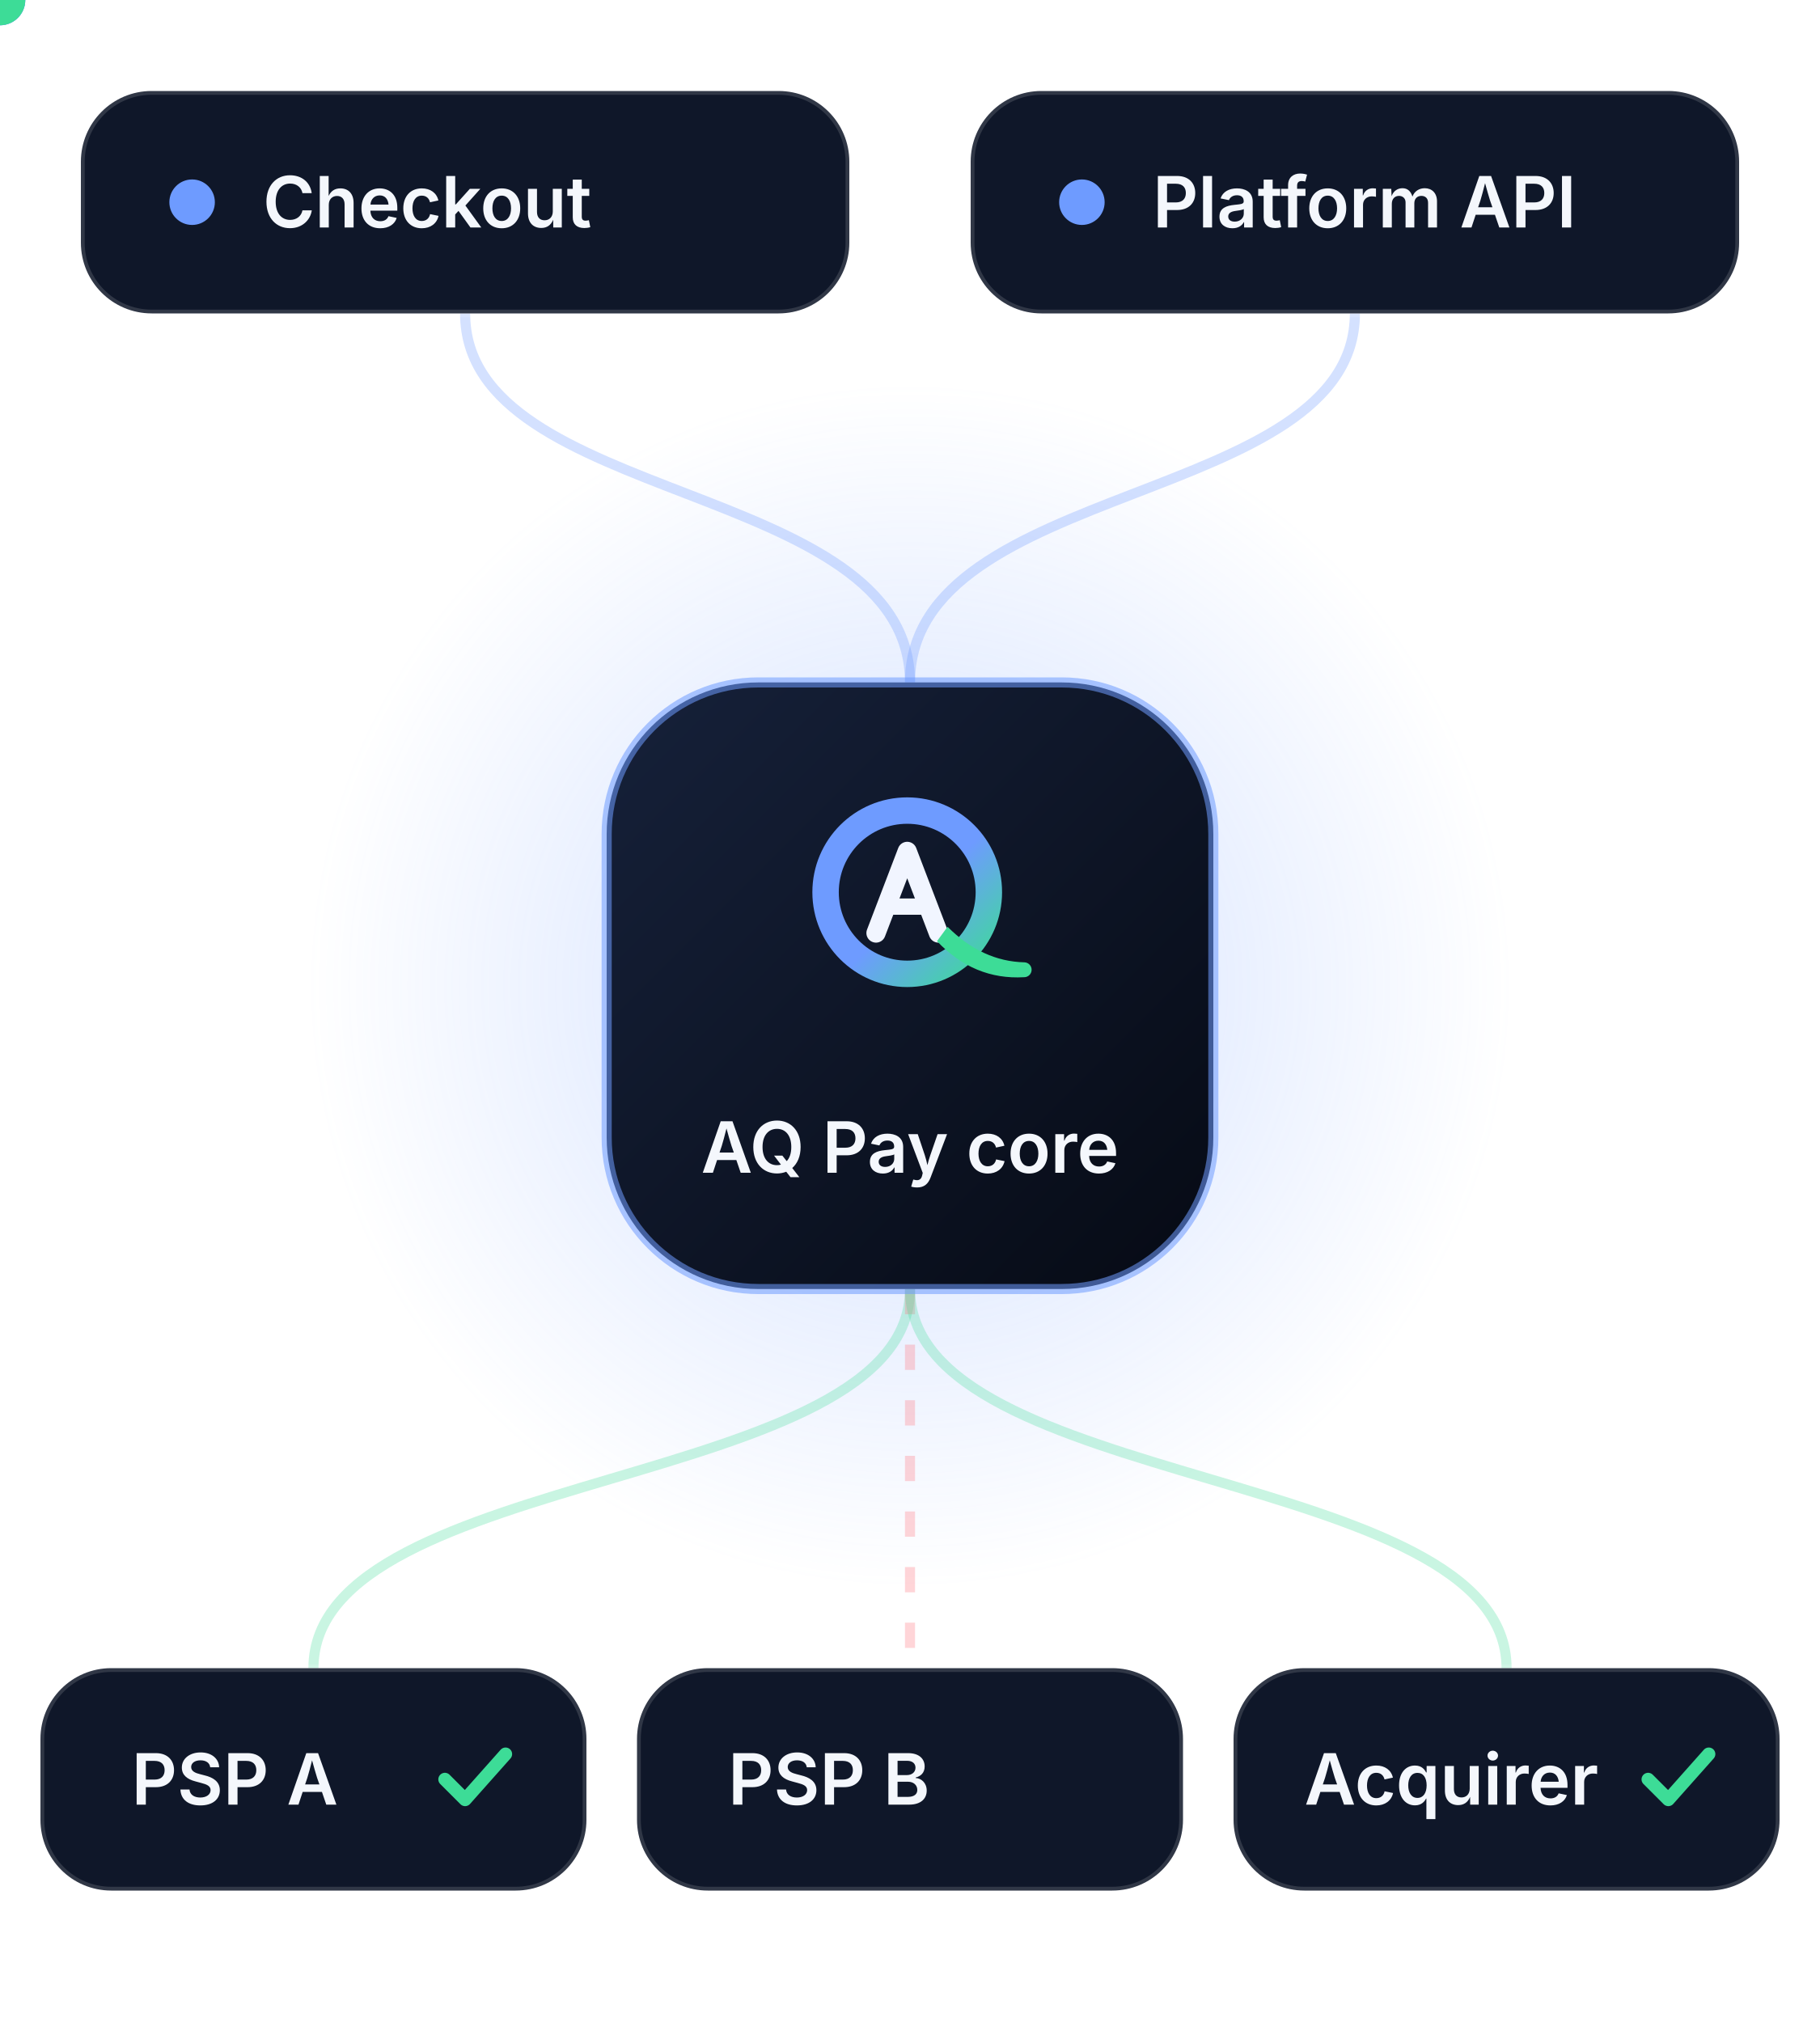
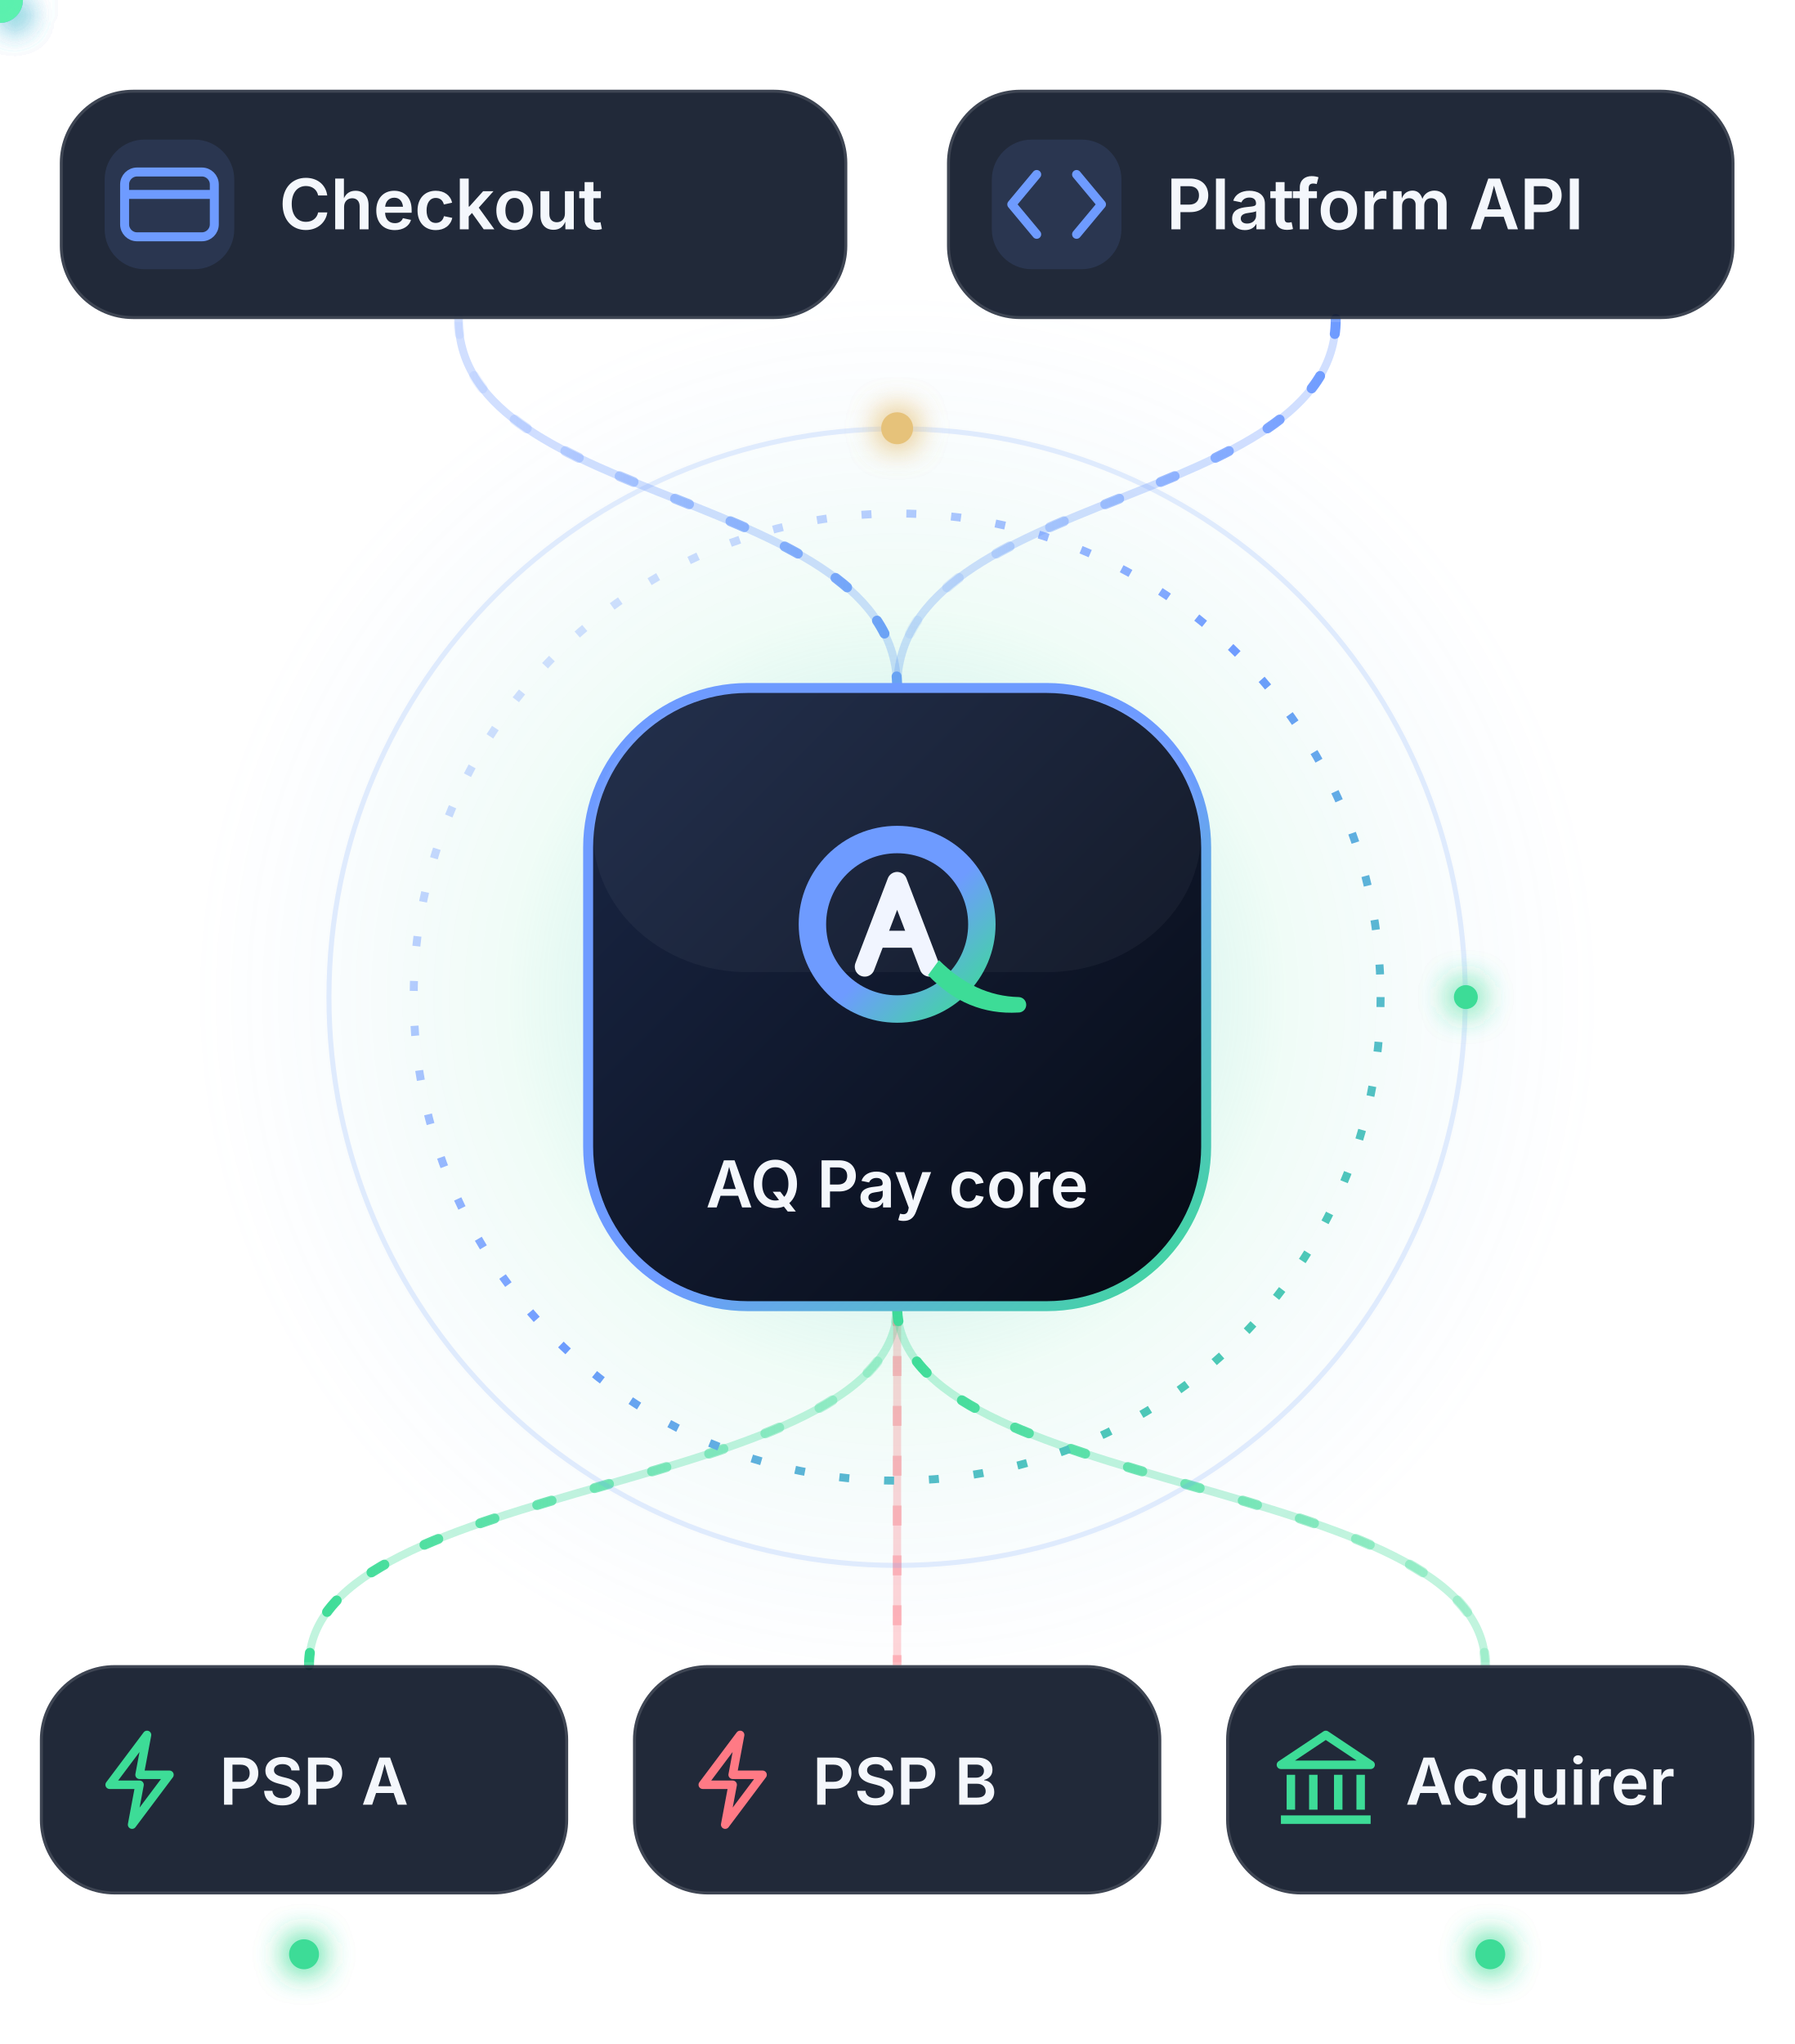
- <svg xmlns="http://www.w3.org/2000/svg" xmlns:xlink="http://www.w3.org/1999/xlink" viewBox="0 0 360 400" role="img" aria-label="Payments flowing from checkouts through the AQ Pay core to providers; a declined payment is rerouted to a backup acquirer">
+ <svg xmlns="http://www.w3.org/2000/svg" xmlns:xlink="http://www.w3.org/1999/xlink" viewBox="0 0 360 410" role="img" aria-label="Payments flowing from checkouts through the AQ Pay core to providers; a declined payment is rerouted to a backup acquirer">
  <style>
-     text{font-family:Inter,-apple-system,'Segoe UI',Roboto,Helvetica,Arial,sans-serif}
-     .lbl{fill:#F4F7FC;font-size:14px;font-weight:600}
-     .pill{fill:#0F1729;stroke:rgba(255,255,255,.14);stroke-width:1.5}
-     .wire{fill:none;stroke:rgba(110,155,255,.3);stroke-width:2}
-     .wire-out{fill:none;stroke:rgba(61,220,151,.28);stroke-width:2}
-     .wire-bad{fill:none;stroke:rgba(255,122,133,.32);stroke-width:2;stroke-dasharray:5 6}
-     @media (prefers-reduced-motion: reduce){animateMotion,animate{display:none}}
-   </style>
+ text{font-family:Inter,-apple-system,'Segoe UI',Roboto,Helvetica,Arial,sans-serif}
+ .lbl{fill:#F4F7FC;font-weight:600}
+ .pill{fill:rgba(15,23,41,.92);stroke:rgba(255,255,255,.13);stroke-width:1.2}
+ .flow{fill:none;stroke-width:2;stroke-linecap:round;stroke-dasharray:3 9;animation:flow 1.2s linear infinite}
+ .base{fill:none;stroke-width:1.6;opacity:.32}
+ .spin{transform-box:fill-box;transform-origin:center;animation:spin 14s linear infinite}
+ .spinr{transform-box:fill-box;transform-origin:center;animation:spin 22s linear infinite reverse}
+ .breathe{transform-box:fill-box;transform-origin:center;animation:breathe 3.2s ease-in-out infinite}
+ @keyframes flow{to{stroke-dashoffset:-24}}
+ @keyframes spin{to{transform:rotate(360deg)}}
+ @keyframes breathe{0%,100%{transform:scale(1);opacity:.85}50%{transform:scale(1.06);opacity:1}}
+ @media (prefers-reduced-motion:reduce){animate,animateMotion,animateTransform{display:none}.flow,.spin,.spinr,.breathe{animation:none}}
+ </style>
  <defs>
    <linearGradient id="core" x1="0" y1="0" x2="1" y2="1">
-       <stop offset="0" stop-color="#16213A" />
+       <stop offset="0" stop-color="#1A2746" />
      <stop offset="1" stop-color="#060A14" />
    </linearGradient>
    <linearGradient id="ring" x1="0" y1="0" x2="1" y2="1">
      <stop offset="0" stop-color="#6E9BFF" />
      <stop offset=".55" stop-color="#6E9BFF" />
      <stop offset="1" stop-color="#3DDC97" />
    </linearGradient>
-     <radialGradient id="glow">
-       <stop offset="0" stop-color="#6E9BFF" stop-opacity=".32" />
+     <linearGradient id="orbit" x1="0" y1="0" x2="1" y2="1">
+       <stop offset="0" stop-color="#6E9BFF" stop-opacity="0" />
+       <stop offset=".5" stop-color="#6E9BFF" />
+       <stop offset="1" stop-color="#3DDC97" />
+     </linearGradient>
+     <linearGradient id="gin" x1="0" y1="0" x2="1" y2="0">
+       <stop offset="0" stop-color="#6E9BFF" stop-opacity=".1" />
+       <stop offset="1" stop-color="#6E9BFF" />
+     </linearGradient>
+     <linearGradient id="gout" x1="0" y1="0" x2="1" y2="0">
+       <stop offset="0" stop-color="#3DDC97" />
+       <stop offset="1" stop-color="#3DDC97" stop-opacity=".25" />
+     </linearGradient>
+     <radialGradient id="halo">
+       <stop offset="0" stop-color="#6E9BFF" stop-opacity=".45" />
+       <stop offset=".55" stop-color="#3DDC97" stop-opacity=".08" />
      <stop offset="1" stop-color="#6E9BFF" stop-opacity="0" />
    </radialGradient>
-     <path id="i1" d="M92 62 C 92 100, 180 95, 180 135" />
-     <path id="i2" d="M268 62 C 268 100, 180 95, 180 135" />
-     <path id="o1" d="M180 255 C 180 295, 62 290, 62 330" />
-     <path id="o2" d="M180 255 L 180 330" />
-     <path id="o3" d="M180 255 C 180 295, 298 290, 298 330" />
+     <filter id="glow" x="-200%" y="-200%" width="500%" height="500%">
+       <feGaussianBlur stdDeviation="3.2" result="b" />
+       <feMerge>
+         <feMergeNode in="b" />
+         <feMergeNode in="b" />
+         <feMergeNode in="SourceGraphic" />
+       </feMerge>
+     </filter>
+     <filter id="soft" x="-50%" y="-50%" width="200%" height="200%">
+       <feGaussianBlur stdDeviation="10" />
+     </filter>
+     <pattern id="dots" width="22" height="22" patternUnits="userSpaceOnUse">
+       <circle cx="1" cy="1" r="1" fill="rgba(255,255,255,.07)" />
+     </pattern>
+     <path id="i1" d="M92 64 C 92 102, 180 98, 180 138" />
+     <path id="i2" d="M268 64 C 268 102, 180 98, 180 138" />
+     <path id="o1" d="M180 262 C 180 300, 62 296, 62 334" />
+     <path id="o2" d="M180 262 L 180 334" />
+     <path id="o3" d="M180 262 C 180 300, 298 296, 298 334" />
  </defs>
-   <circle cx="180" cy="195" r="120" fill="url(#glow)" />
-   <use href="#i1" xlink:href="#i1" class="wire" />
-   <use href="#i2" xlink:href="#i2" class="wire" />
-   <use href="#o1" xlink:href="#o1" class="wire-out" />
-   <use href="#o2" xlink:href="#o2" class="wire-bad" />
-   <use href="#o3" xlink:href="#o3" class="wire-out" />
-   <rect class="pill" x="16" y="18" width="152" height="44" rx="14" />
-   <circle cx="38" cy="40" r="4.5" fill="#6E9BFF" />
-   <text class="lbl" x="52" y="45">Checkout</text>
-   <rect class="pill" x="192" y="18" width="152" height="44" rx="14" />
-   <circle cx="214" cy="40" r="4.5" fill="#6E9BFF" />
-   <text class="lbl" x="228" y="45">Platform API</text>
-   <circle cx="180" cy="195" r="64" fill="none" stroke="#6E9BFF" stroke-width="1.5" opacity="0">
-     <animate attributeName="r" values="62;88" dur="2.4s" repeatCount="indefinite" />
-     <animate attributeName="opacity" values=".55;0" dur="2.4s" repeatCount="indefinite" />
-   </circle>
-   <rect x="120" y="135" width="120" height="120" rx="30" fill="url(#core)" stroke="rgba(110,155,255,.55)" stroke-width="2" />
-   <g transform="translate(150 148) scale(.95)">
-     <circle cx="31" cy="30" r="17" fill="none" stroke="url(#ring)" stroke-width="5.5" stroke-linecap="round" />
-     <path d="M24.5 38.5 L31 21.5 L37.5 38.5" fill="none" stroke="#F1F5FF" stroke-width="4" stroke-linecap="round" stroke-linejoin="round" />
-     <path d="M27.4 33 H34.6" stroke="#F1F5FF" stroke-width="3.4" stroke-linecap="round" />
-     <path d="M39.4 37.2 Q46.6 44.4 55.4 44.6 A1.55 1.55 0 0 1 55.3 47.7 Q44.9 48.3 37.2 40.2 Z" fill="#3DDC97" />
-   </g>
-   <text x="180" y="232" text-anchor="middle" class="lbl" font-size="13">AQ Pay core</text>
-   <rect class="pill" x="8" y="330" width="108" height="44" rx="14" />
-   <text class="lbl" x="26" y="357">PSP A</text>
-   <path d="M88 352 l4 4 l8 -9" fill="none" stroke="#3DDC97" stroke-width="2.6" stroke-linecap="round" stroke-linejoin="round" />
-   <rect class="pill" x="126" y="330" width="108" height="44" rx="14" />
-   <text class="lbl" x="144" y="357">PSP B</text>
-   <g opacity="0">
-     <circle cx="208" cy="352" r="10" fill="rgba(255,122,133,.16)" />
-     <path d="M203.5 347.5 l9 9 M212.5 347.5 l-9 9" stroke="#FF7A85" stroke-width="2.6" stroke-linecap="round" />
-     <animate attributeName="opacity" values="0;0;1;1;0;0" keyTimes="0;.24;.27;.5;.56;1" dur="4.8s" repeatCount="indefinite" />
-   </g>
-   <rect class="pill" x="244" y="330" width="108" height="44" rx="14" />
-   <text class="lbl" x="258" y="357">Acquirer</text>
-   <path d="M326 352 l4 4 l8 -9" fill="none" stroke="#3DDC97" stroke-width="2.6" stroke-linecap="round" stroke-linejoin="round" />
-   <text x="298" y="392" text-anchor="middle" fill="#E6C27A" font-size="11" font-weight="700" letter-spacing=".1em" opacity="0">REROUTED<animate attributeName="opacity" values="0;0;1;1;0;0" keyTimes="0;.42;.48;.78;.84;1" dur="4.8s" repeatCount="indefinite" />
+   <rect width="360" height="410" fill="url(#dots)" />
+   <path class="base" d="M92 64 C 92 102, 180 98, 180 138" stroke="#6E9BFF" />
+   <path class="flow" d="M92 64 C 92 102, 180 98, 180 138" stroke="url(#gin)" />
+   <path class="base" d="M268 64 C 268 102, 180 98, 180 138" stroke="#6E9BFF" />
+   <path class="flow" d="M268 64 C 268 102, 180 98, 180 138" stroke="url(#gin)" />
+   <path class="base" d="M180 262 C 180 300, 62 296, 62 334" stroke="#3DDC97" />
+   <path class="flow" d="M180 262 C 180 300, 62 296, 62 334" stroke="url(#gout)" />
+   <path class="base" d="M180 262 L 180 334" stroke="#FF7A85" />
+   <path d="M180 262 L 180 334" fill="none" stroke="rgba(255,122,133,.4)" stroke-width="1.8" stroke-dasharray="4 6" />
+   <path class="base" d="M180 262 C 180 300, 298 296, 298 334" stroke="#3DDC97" />
+   <path class="flow" d="M180 262 C 180 300, 298 296, 298 334" stroke="url(#gout)" />
+   <g>
+     <rect class="pill" x="12" y="18" width="158" height="46" rx="14.7" />
+     <rect x="21" y="28.0" width="26" height="26" rx="8" fill="#6E9BFF" fill-opacity=".12" />
+     <g transform="translate(34 41.0)">
+       <rect x="-9" y="-6.5" width="18" height="13" rx="2.5" fill="none" stroke="#6E9BFF" stroke-width="1.8" />
+       <path d="M-9 -2 H9" stroke="#6E9BFF" stroke-width="1.8" />
+     </g>
+     <text class="lbl" x="56" y="46.0" font-size="14">Checkout</text>
+   </g>
+   <g>
+     <rect class="pill" x="190" y="18" width="158" height="46" rx="14.7" />
+     <rect x="199" y="28.0" width="26" height="26" rx="8" fill="#6E9BFF" fill-opacity=".12" />
+     <g transform="translate(212 41.0)">
+       <path d="M-4 -6 L-9 0 L-4 6 M4 -6 L9 0 L4 6" fill="none" stroke="#6E9BFF" stroke-width="1.8" stroke-linecap="round" stroke-linejoin="round" />
+     </g>
+     <text class="lbl" x="234" y="46.0" font-size="14">Platform API</text>
+   </g>
+   <circle cx="180" cy="200" r="143" fill="url(#halo)" />
+   <circle cx="180" cy="200" r="97" fill="none" stroke="url(#orbit)" stroke-width="1.6" stroke-dasharray="2 7" class="spin" />
+   <g class="spinr">
+     <circle cx="180" cy="200" r="114" fill="none" stroke="rgba(110,155,255,.18)" stroke-width="1" />
+     <circle cx="180" cy="85.9" r="3.2" fill="#E6C27A" filter="url(#glow)" />
+     <circle cx="294.1" cy="200" r="2.4" fill="#3DDC97" filter="url(#glow)" />
+   </g>
+   <circle cx="180" cy="200" r="68" fill="none" stroke="#6E9BFF" stroke-width="1.4" opacity="0">
+     <animate attributeName="r" values="62;96" dur="2.4s" repeatCount="indefinite" />
+     <animate attributeName="opacity" values=".6;0" dur="2.4s" repeatCount="indefinite" />
+   </circle>
+   <rect x="118.0" y="138.0" width="124" height="124" rx="32" fill="url(#core)" stroke="url(#ring)" stroke-width="2" />
+   <rect x="119.0" y="139.0" width="122" height="56" rx="31" fill="rgba(255,255,255,.04)" />
+   <g transform="translate(149.0 155.4) scale(1.0)">
+     <g class="breathe">
+       <circle cx="31" cy="30" r="17" fill="none" stroke="url(#ring)" stroke-width="5.5" stroke-linecap="round" />
+       <path d="M24.5 38.5 L31 21.5 L37.5 38.5" fill="none" stroke="#F1F5FF" stroke-width="4" stroke-linecap="round" stroke-linejoin="round" />
+       <path d="M27.4 33 H34.6" stroke="#F1F5FF" stroke-width="3.4" stroke-linecap="round" />
+       <path d="M39.4 37.2 Q46.6 44.4 55.4 44.6 A1.55 1.55 0 0 1 55.3 47.7 Q44.9 48.3 37.2 40.2 Z" fill="#3DDC97" />
+     </g>
+   </g>
+   <text x="180" y="242.2" text-anchor="middle" class="lbl" font-size="13">AQ Pay core</text>
+   <g>
+     <rect class="pill" x="8" y="334" width="106" height="46" rx="15" />
+     <g transform="translate(28 357.0)">
+       <path d="M1.5 -9 L-6 1 H0 L-1.5 9 L6 -1 H0 Z" fill="none" stroke="#3DDC97" stroke-width="1.7" stroke-linejoin="round" />
+     </g>
+     <text class="lbl" x="44" y="362.0" font-size="13">PSP A</text>
+     <circle cx="61.0" cy="392" r="3" fill="#3DDC97" filter="url(#glow)">
+       <animate attributeName="opacity" values="1;.3;1" dur="2.4s" repeatCount="indefinite" />
+     </circle>
+   </g>
+   <g>
+     <rect class="pill" x="127" y="334" width="106" height="46" rx="15" />
+     <g transform="translate(147 357.0)">
+       <path d="M1.5 -9 L-6 1 H0 L-1.5 9 L6 -1 H0 Z" fill="none" stroke="#FF7A85" stroke-width="1.7" stroke-linejoin="round" />
+     </g>
+     <text class="lbl" x="163" y="362.0" font-size="13">PSP B</text>
+     <g transform="translate(180.0 320)" opacity="0">
+       <circle r="10" fill="rgba(255,122,133,.2)" />
+       <path d="M-4 -4 l8 8 M4 -4 l-8 8" stroke="#FF7A85" stroke-width="2.4" stroke-linecap="round" />
+       <animate attributeName="opacity" values="0;0;1;1;0;0" keyTimes="0;.24;.27;.52;.58;1" dur="4.8s" repeatCount="indefinite" />
+     </g>
+   </g>
+   <g>
+     <rect class="pill" x="246" y="334" width="106" height="46" rx="15" />
+     <g transform="translate(266 357.0)">
+       <path d="M-9 -3 L0 -9 L9 -3 Z M-7 -1 V6 M-2.5 -1 V6 M2.5 -1 V6 M7 -1 V6 M-9 8 H9" fill="none" stroke="#3DDC97" stroke-width="1.7" stroke-linejoin="round" />
+     </g>
+     <text class="lbl" x="282" y="362.0" font-size="13">Acquirer</text>
+     <circle cx="299.0" cy="392" r="3" fill="#3DDC97" filter="url(#glow)">
+       <animate attributeName="opacity" values="1;.3;1" dur="2.4s" repeatCount="indefinite" />
+     </circle>
+   </g>
+   <text x="299" y="403" text-anchor="middle" fill="#E6C27A" font-size="10.5" font-weight="700" letter-spacing=".12em" opacity="0">REROUTED ⟲<animate attributeName="opacity" values="0;0;1;1;0;0" keyTimes="0;.42;.48;.8;.86;1" dur="4.8s" repeatCount="indefinite" />
  </text>
-   <circle r="5" fill="#6E9BFF">
-     <animateMotion dur="1.8s" repeatCount="indefinite" begin="0s">
-       <mpath href="#i1" xlink:href="#i1" />
-     </animateMotion>
-   </circle>
-   <circle r="5" fill="#6E9BFF">
-     <animateMotion dur="1.8s" repeatCount="indefinite" begin=".9s">
-       <mpath href="#i2" xlink:href="#i2" />
-     </animateMotion>
-   </circle>
-   <circle r="5" fill="#3DDC97">
-     <animateMotion dur="2.2s" repeatCount="indefinite" begin=".4s">
-       <mpath href="#o1" xlink:href="#o1" />
-     </animateMotion>
-   </circle>
-   <circle r="5.5" fill="#E6C27A" opacity="0">
-     <animateMotion dur="4.8s" repeatCount="indefinite" calcMode="linear" keyPoints="0;.9;.9" keyTimes="0;.25;1">
-       <mpath href="#o2" xlink:href="#o2" />
-     </animateMotion>
-     <animate attributeName="opacity" values="1;1;0;0" keyTimes="0;.25;.27;1" dur="4.8s" repeatCount="indefinite" />
-   </circle>
-   <circle r="5.5" fill="#E6C27A" opacity="0">
-     <animateMotion dur="4.8s" repeatCount="indefinite" calcMode="linear" keyPoints="0;0;1;1" keyTimes="0;.28;.46;1">
-       <mpath href="#o3" xlink:href="#o3" />
-     </animateMotion>
-     <animate attributeName="opacity" values="0;0;1;1;0;0" keyTimes="0;.27;.28;.46;.48;1" dur="4.8s" repeatCount="indefinite" />
-   </circle>
+   <circle r="4.60" fill="#8DB1FF" opacity="1.00" filter="url(#glow)">
+     <animateMotion dur="1.9s" repeatCount="indefinite" begin="0.000s">
+       <mpath href="#i1" xlink:href="#i1" />
+     </animateMotion>
+   </circle>
+   <circle r="4.02" fill="#8DB1FF" opacity="0.60">
+     <animateMotion dur="1.9s" repeatCount="indefinite" begin="-0.067s">
+       <mpath href="#i1" xlink:href="#i1" />
+     </animateMotion>
+   </circle>
+   <circle r="3.45" fill="#8DB1FF" opacity="0.50">
+     <animateMotion dur="1.9s" repeatCount="indefinite" begin="-0.133s">
+       <mpath href="#i1" xlink:href="#i1" />
+     </animateMotion>
+   </circle>
+   <circle r="2.88" fill="#8DB1FF" opacity="0.40">
+     <animateMotion dur="1.9s" repeatCount="indefinite" begin="-0.200s">
+       <mpath href="#i1" xlink:href="#i1" />
+     </animateMotion>
+   </circle>
+   <circle r="2.30" fill="#8DB1FF" opacity="0.30">
+     <animateMotion dur="1.9s" repeatCount="indefinite" begin="-0.266s">
+       <mpath href="#i1" xlink:href="#i1" />
+     </animateMotion>
+   </circle>
+   <circle r="1.72" fill="#8DB1FF" opacity="0.20">
+     <animateMotion dur="1.9s" repeatCount="indefinite" begin="-0.333s">
+       <mpath href="#i1" xlink:href="#i1" />
+     </animateMotion>
+   </circle>
+   <circle r="1.20" fill="#8DB1FF" opacity="0.10">
+     <animateMotion dur="1.9s" repeatCount="indefinite" begin="-0.399s">
+       <mpath href="#i1" xlink:href="#i1" />
+     </animateMotion>
+   </circle>
+   <circle r="4.60" fill="#8DB1FF" opacity="1.00" filter="url(#glow)">
+     <animateMotion dur="1.9s" repeatCount="indefinite" begin="0.950s">
+       <mpath href="#i2" xlink:href="#i2" />
+     </animateMotion>
+   </circle>
+   <circle r="4.02" fill="#8DB1FF" opacity="0.60">
+     <animateMotion dur="1.9s" repeatCount="indefinite" begin="0.883s">
+       <mpath href="#i2" xlink:href="#i2" />
+     </animateMotion>
+   </circle>
+   <circle r="3.45" fill="#8DB1FF" opacity="0.50">
+     <animateMotion dur="1.9s" repeatCount="indefinite" begin="0.817s">
+       <mpath href="#i2" xlink:href="#i2" />
+     </animateMotion>
+   </circle>
+   <circle r="2.88" fill="#8DB1FF" opacity="0.40">
+     <animateMotion dur="1.9s" repeatCount="indefinite" begin="0.750s">
+       <mpath href="#i2" xlink:href="#i2" />
+     </animateMotion>
+   </circle>
+   <circle r="2.30" fill="#8DB1FF" opacity="0.30">
+     <animateMotion dur="1.9s" repeatCount="indefinite" begin="0.684s">
+       <mpath href="#i2" xlink:href="#i2" />
+     </animateMotion>
+   </circle>
+   <circle r="1.72" fill="#8DB1FF" opacity="0.20">
+     <animateMotion dur="1.9s" repeatCount="indefinite" begin="0.617s">
+       <mpath href="#i2" xlink:href="#i2" />
+     </animateMotion>
+   </circle>
+   <circle r="1.20" fill="#8DB1FF" opacity="0.10">
+     <animateMotion dur="1.9s" repeatCount="indefinite" begin="0.551s">
+       <mpath href="#i2" xlink:href="#i2" />
+     </animateMotion>
+   </circle>
+   <circle r="4.60" fill="#5BF0AE" opacity="1.00" filter="url(#glow)">
+     <animateMotion dur="2.2s" repeatCount="indefinite" begin="0.400s">
+       <mpath href="#o1" xlink:href="#o1" />
+     </animateMotion>
+   </circle>
+   <circle r="4.02" fill="#5BF0AE" opacity="0.60">
+     <animateMotion dur="2.2s" repeatCount="indefinite" begin="0.323s">
+       <mpath href="#o1" xlink:href="#o1" />
+     </animateMotion>
+   </circle>
+   <circle r="3.45" fill="#5BF0AE" opacity="0.50">
+     <animateMotion dur="2.2s" repeatCount="indefinite" begin="0.246s">
+       <mpath href="#o1" xlink:href="#o1" />
+     </animateMotion>
+   </circle>
+   <circle r="2.88" fill="#5BF0AE" opacity="0.40">
+     <animateMotion dur="2.2s" repeatCount="indefinite" begin="0.169s">
+       <mpath href="#o1" xlink:href="#o1" />
+     </animateMotion>
+   </circle>
+   <circle r="2.30" fill="#5BF0AE" opacity="0.30">
+     <animateMotion dur="2.2s" repeatCount="indefinite" begin="0.092s">
+       <mpath href="#o1" xlink:href="#o1" />
+     </animateMotion>
+   </circle>
+   <circle r="1.72" fill="#5BF0AE" opacity="0.20">
+     <animateMotion dur="2.2s" repeatCount="indefinite" begin="0.015s">
+       <mpath href="#o1" xlink:href="#o1" />
+     </animateMotion>
+   </circle>
+   <circle r="1.20" fill="#5BF0AE" opacity="0.10">
+     <animateMotion dur="2.2s" repeatCount="indefinite" begin="-0.062s">
+       <mpath href="#o1" xlink:href="#o1" />
+     </animateMotion>
+   </circle>
+   <g opacity="1">
+     <circle r="4.60" fill="#E6C27A" filter="url(#glow)" opacity="0">
+       <animateMotion dur="4.8s" repeatCount="indefinite" begin="0.000s" calcMode="linear" keyPoints="0;.88;.88" keyTimes="0;.25;1">
+         <mpath href="#o2" xlink:href="#o2" />
+       </animateMotion>
+       <animate attributeName="opacity" values="1;1;0;0" keyTimes="0;.25;.27;1" dur="4.8s" begin="0.000s" repeatCount="indefinite" />
+     </circle>
+   </g>
+   <g opacity="0.6">
+     <circle r="4.02" fill="#E6C27A" opacity="0">
+       <animateMotion dur="4.8s" repeatCount="indefinite" begin="-0.096s" calcMode="linear" keyPoints="0;.88;.88" keyTimes="0;.25;1">
+         <mpath href="#o2" xlink:href="#o2" />
+       </animateMotion>
+       <animate attributeName="opacity" values="1;1;0;0" keyTimes="0;.25;.27;1" dur="4.8s" begin="-0.096s" repeatCount="indefinite" />
+     </circle>
+   </g>
+   <g opacity="0.5">
+     <circle r="3.45" fill="#E6C27A" opacity="0">
+       <animateMotion dur="4.8s" repeatCount="indefinite" begin="-0.192s" calcMode="linear" keyPoints="0;.88;.88" keyTimes="0;.25;1">
+         <mpath href="#o2" xlink:href="#o2" />
+       </animateMotion>
+       <animate attributeName="opacity" values="1;1;0;0" keyTimes="0;.25;.27;1" dur="4.8s" begin="-0.192s" repeatCount="indefinite" />
+     </circle>
+   </g>
+   <g opacity="0.4">
+     <circle r="2.88" fill="#E6C27A" opacity="0">
+       <animateMotion dur="4.8s" repeatCount="indefinite" begin="-0.288s" calcMode="linear" keyPoints="0;.88;.88" keyTimes="0;.25;1">
+         <mpath href="#o2" xlink:href="#o2" />
+       </animateMotion>
+       <animate attributeName="opacity" values="1;1;0;0" keyTimes="0;.25;.27;1" dur="4.8s" begin="-0.288s" repeatCount="indefinite" />
+     </circle>
+   </g>
+   <g opacity="0.3">
+     <circle r="2.30" fill="#E6C27A" opacity="0">
+       <animateMotion dur="4.8s" repeatCount="indefinite" begin="-0.384s" calcMode="linear" keyPoints="0;.88;.88" keyTimes="0;.25;1">
+         <mpath href="#o2" xlink:href="#o2" />
+       </animateMotion>
+       <animate attributeName="opacity" values="1;1;0;0" keyTimes="0;.25;.27;1" dur="4.8s" begin="-0.384s" repeatCount="indefinite" />
+     </circle>
+   </g>
+   <g opacity="0.2">
+     <circle r="1.72" fill="#E6C27A" opacity="0">
+       <animateMotion dur="4.8s" repeatCount="indefinite" begin="-0.480s" calcMode="linear" keyPoints="0;.88;.88" keyTimes="0;.25;1">
+         <mpath href="#o2" xlink:href="#o2" />
+       </animateMotion>
+       <animate attributeName="opacity" values="1;1;0;0" keyTimes="0;.25;.27;1" dur="4.8s" begin="-0.480s" repeatCount="indefinite" />
+     </circle>
+   </g>
+   <g opacity="0.1">
+     <circle r="1.20" fill="#E6C27A" opacity="0">
+       <animateMotion dur="4.8s" repeatCount="indefinite" begin="-0.576s" calcMode="linear" keyPoints="0;.88;.88" keyTimes="0;.25;1">
+         <mpath href="#o2" xlink:href="#o2" />
+       </animateMotion>
+       <animate attributeName="opacity" values="1;1;0;0" keyTimes="0;.25;.27;1" dur="4.8s" begin="-0.576s" repeatCount="indefinite" />
+     </circle>
+   </g>
+   <g opacity="1">
+     <circle r="4.60" fill="#E6C27A" filter="url(#glow)" opacity="0">
+       <animateMotion dur="4.8s" repeatCount="indefinite" begin="0.000s" calcMode="linear" keyPoints="0;0;1;1" keyTimes="0;.28;.46;1">
+         <mpath href="#o3" xlink:href="#o3" />
+       </animateMotion>
+       <animate attributeName="opacity" values="0;0;1;1;0;0" keyTimes="0;.27;.28;.46;.48;1" dur="4.8s" begin="0.000s" repeatCount="indefinite" />
+     </circle>
+   </g>
+   <g opacity="0.6">
+     <circle r="4.02" fill="#E6C27A" opacity="0">
+       <animateMotion dur="4.8s" repeatCount="indefinite" begin="-0.096s" calcMode="linear" keyPoints="0;0;1;1" keyTimes="0;.28;.46;1">
+         <mpath href="#o3" xlink:href="#o3" />
+       </animateMotion>
+       <animate attributeName="opacity" values="0;0;1;1;0;0" keyTimes="0;.27;.28;.46;.48;1" dur="4.8s" begin="-0.096s" repeatCount="indefinite" />
+     </circle>
+   </g>
+   <g opacity="0.5">
+     <circle r="3.45" fill="#E6C27A" opacity="0">
+       <animateMotion dur="4.8s" repeatCount="indefinite" begin="-0.192s" calcMode="linear" keyPoints="0;0;1;1" keyTimes="0;.28;.46;1">
+         <mpath href="#o3" xlink:href="#o3" />
+       </animateMotion>
+       <animate attributeName="opacity" values="0;0;1;1;0;0" keyTimes="0;.27;.28;.46;.48;1" dur="4.8s" begin="-0.192s" repeatCount="indefinite" />
+     </circle>
+   </g>
+   <g opacity="0.4">
+     <circle r="2.88" fill="#E6C27A" opacity="0">
+       <animateMotion dur="4.8s" repeatCount="indefinite" begin="-0.288s" calcMode="linear" keyPoints="0;0;1;1" keyTimes="0;.28;.46;1">
+         <mpath href="#o3" xlink:href="#o3" />
+       </animateMotion>
+       <animate attributeName="opacity" values="0;0;1;1;0;0" keyTimes="0;.27;.28;.46;.48;1" dur="4.8s" begin="-0.288s" repeatCount="indefinite" />
+     </circle>
+   </g>
+   <g opacity="0.3">
+     <circle r="2.30" fill="#E6C27A" opacity="0">
+       <animateMotion dur="4.8s" repeatCount="indefinite" begin="-0.384s" calcMode="linear" keyPoints="0;0;1;1" keyTimes="0;.28;.46;1">
+         <mpath href="#o3" xlink:href="#o3" />
+       </animateMotion>
+       <animate attributeName="opacity" values="0;0;1;1;0;0" keyTimes="0;.27;.28;.46;.48;1" dur="4.8s" begin="-0.384s" repeatCount="indefinite" />
+     </circle>
+   </g>
+   <g opacity="0.2">
+     <circle r="1.72" fill="#E6C27A" opacity="0">
+       <animateMotion dur="4.8s" repeatCount="indefinite" begin="-0.480s" calcMode="linear" keyPoints="0;0;1;1" keyTimes="0;.28;.46;1">
+         <mpath href="#o3" xlink:href="#o3" />
+       </animateMotion>
+       <animate attributeName="opacity" values="0;0;1;1;0;0" keyTimes="0;.27;.28;.46;.48;1" dur="4.8s" begin="-0.480s" repeatCount="indefinite" />
+     </circle>
+   </g>
+   <g opacity="0.1">
+     <circle r="1.20" fill="#E6C27A" opacity="0">
+       <animateMotion dur="4.8s" repeatCount="indefinite" begin="-0.576s" calcMode="linear" keyPoints="0;0;1;1" keyTimes="0;.28;.46;1">
+         <mpath href="#o3" xlink:href="#o3" />
+       </animateMotion>
+       <animate attributeName="opacity" values="0;0;1;1;0;0" keyTimes="0;.27;.28;.46;.48;1" dur="4.8s" begin="-0.576s" repeatCount="indefinite" />
+     </circle>
+   </g>
+   <g opacity="1">
+     <circle r="4.60" fill="#5BF0AE" filter="url(#glow)" opacity="0">
+       <animateMotion dur="4.8s" repeatCount="indefinite" begin="0.000s" calcMode="linear" keyPoints="0;0;1;1" keyTimes="0;.6;.85;1">
+         <mpath href="#o3" xlink:href="#o3" />
+       </animateMotion>
+       <animate attributeName="opacity" values="0;0;1;1;0;0" keyTimes="0;.59;.6;.85;.87;1" dur="4.8s" begin="0.000s" repeatCount="indefinite" />
+     </circle>
+   </g>
+   <g opacity="0.6">
+     <circle r="4.02" fill="#5BF0AE" opacity="0">
+       <animateMotion dur="4.8s" repeatCount="indefinite" begin="-0.096s" calcMode="linear" keyPoints="0;0;1;1" keyTimes="0;.6;.85;1">
+         <mpath href="#o3" xlink:href="#o3" />
+       </animateMotion>
+       <animate attributeName="opacity" values="0;0;1;1;0;0" keyTimes="0;.59;.6;.85;.87;1" dur="4.8s" begin="-0.096s" repeatCount="indefinite" />
+     </circle>
+   </g>
+   <g opacity="0.5">
+     <circle r="3.45" fill="#5BF0AE" opacity="0">
+       <animateMotion dur="4.8s" repeatCount="indefinite" begin="-0.192s" calcMode="linear" keyPoints="0;0;1;1" keyTimes="0;.6;.85;1">
+         <mpath href="#o3" xlink:href="#o3" />
+       </animateMotion>
+       <animate attributeName="opacity" values="0;0;1;1;0;0" keyTimes="0;.59;.6;.85;.87;1" dur="4.8s" begin="-0.192s" repeatCount="indefinite" />
+     </circle>
+   </g>
+   <g opacity="0.4">
+     <circle r="2.88" fill="#5BF0AE" opacity="0">
+       <animateMotion dur="4.8s" repeatCount="indefinite" begin="-0.288s" calcMode="linear" keyPoints="0;0;1;1" keyTimes="0;.6;.85;1">
+         <mpath href="#o3" xlink:href="#o3" />
+       </animateMotion>
+       <animate attributeName="opacity" values="0;0;1;1;0;0" keyTimes="0;.59;.6;.85;.87;1" dur="4.8s" begin="-0.288s" repeatCount="indefinite" />
+     </circle>
+   </g>
+   <g opacity="0.3">
+     <circle r="2.30" fill="#5BF0AE" opacity="0">
+       <animateMotion dur="4.8s" repeatCount="indefinite" begin="-0.384s" calcMode="linear" keyPoints="0;0;1;1" keyTimes="0;.6;.85;1">
+         <mpath href="#o3" xlink:href="#o3" />
+       </animateMotion>
+       <animate attributeName="opacity" values="0;0;1;1;0;0" keyTimes="0;.59;.6;.85;.87;1" dur="4.8s" begin="-0.384s" repeatCount="indefinite" />
+     </circle>
+   </g>
+   <g opacity="0.2">
+     <circle r="1.72" fill="#5BF0AE" opacity="0">
+       <animateMotion dur="4.8s" repeatCount="indefinite" begin="-0.480s" calcMode="linear" keyPoints="0;0;1;1" keyTimes="0;.6;.85;1">
+         <mpath href="#o3" xlink:href="#o3" />
+       </animateMotion>
+       <animate attributeName="opacity" values="0;0;1;1;0;0" keyTimes="0;.59;.6;.85;.87;1" dur="4.8s" begin="-0.480s" repeatCount="indefinite" />
+     </circle>
+   </g>
+   <g opacity="0.1">
+     <circle r="1.20" fill="#5BF0AE" opacity="0">
+       <animateMotion dur="4.8s" repeatCount="indefinite" begin="-0.576s" calcMode="linear" keyPoints="0;0;1;1" keyTimes="0;.6;.85;1">
+         <mpath href="#o3" xlink:href="#o3" />
+       </animateMotion>
+       <animate attributeName="opacity" values="0;0;1;1;0;0" keyTimes="0;.59;.6;.85;.87;1" dur="4.8s" begin="-0.576s" repeatCount="indefinite" />
+     </circle>
+   </g>
</svg>
